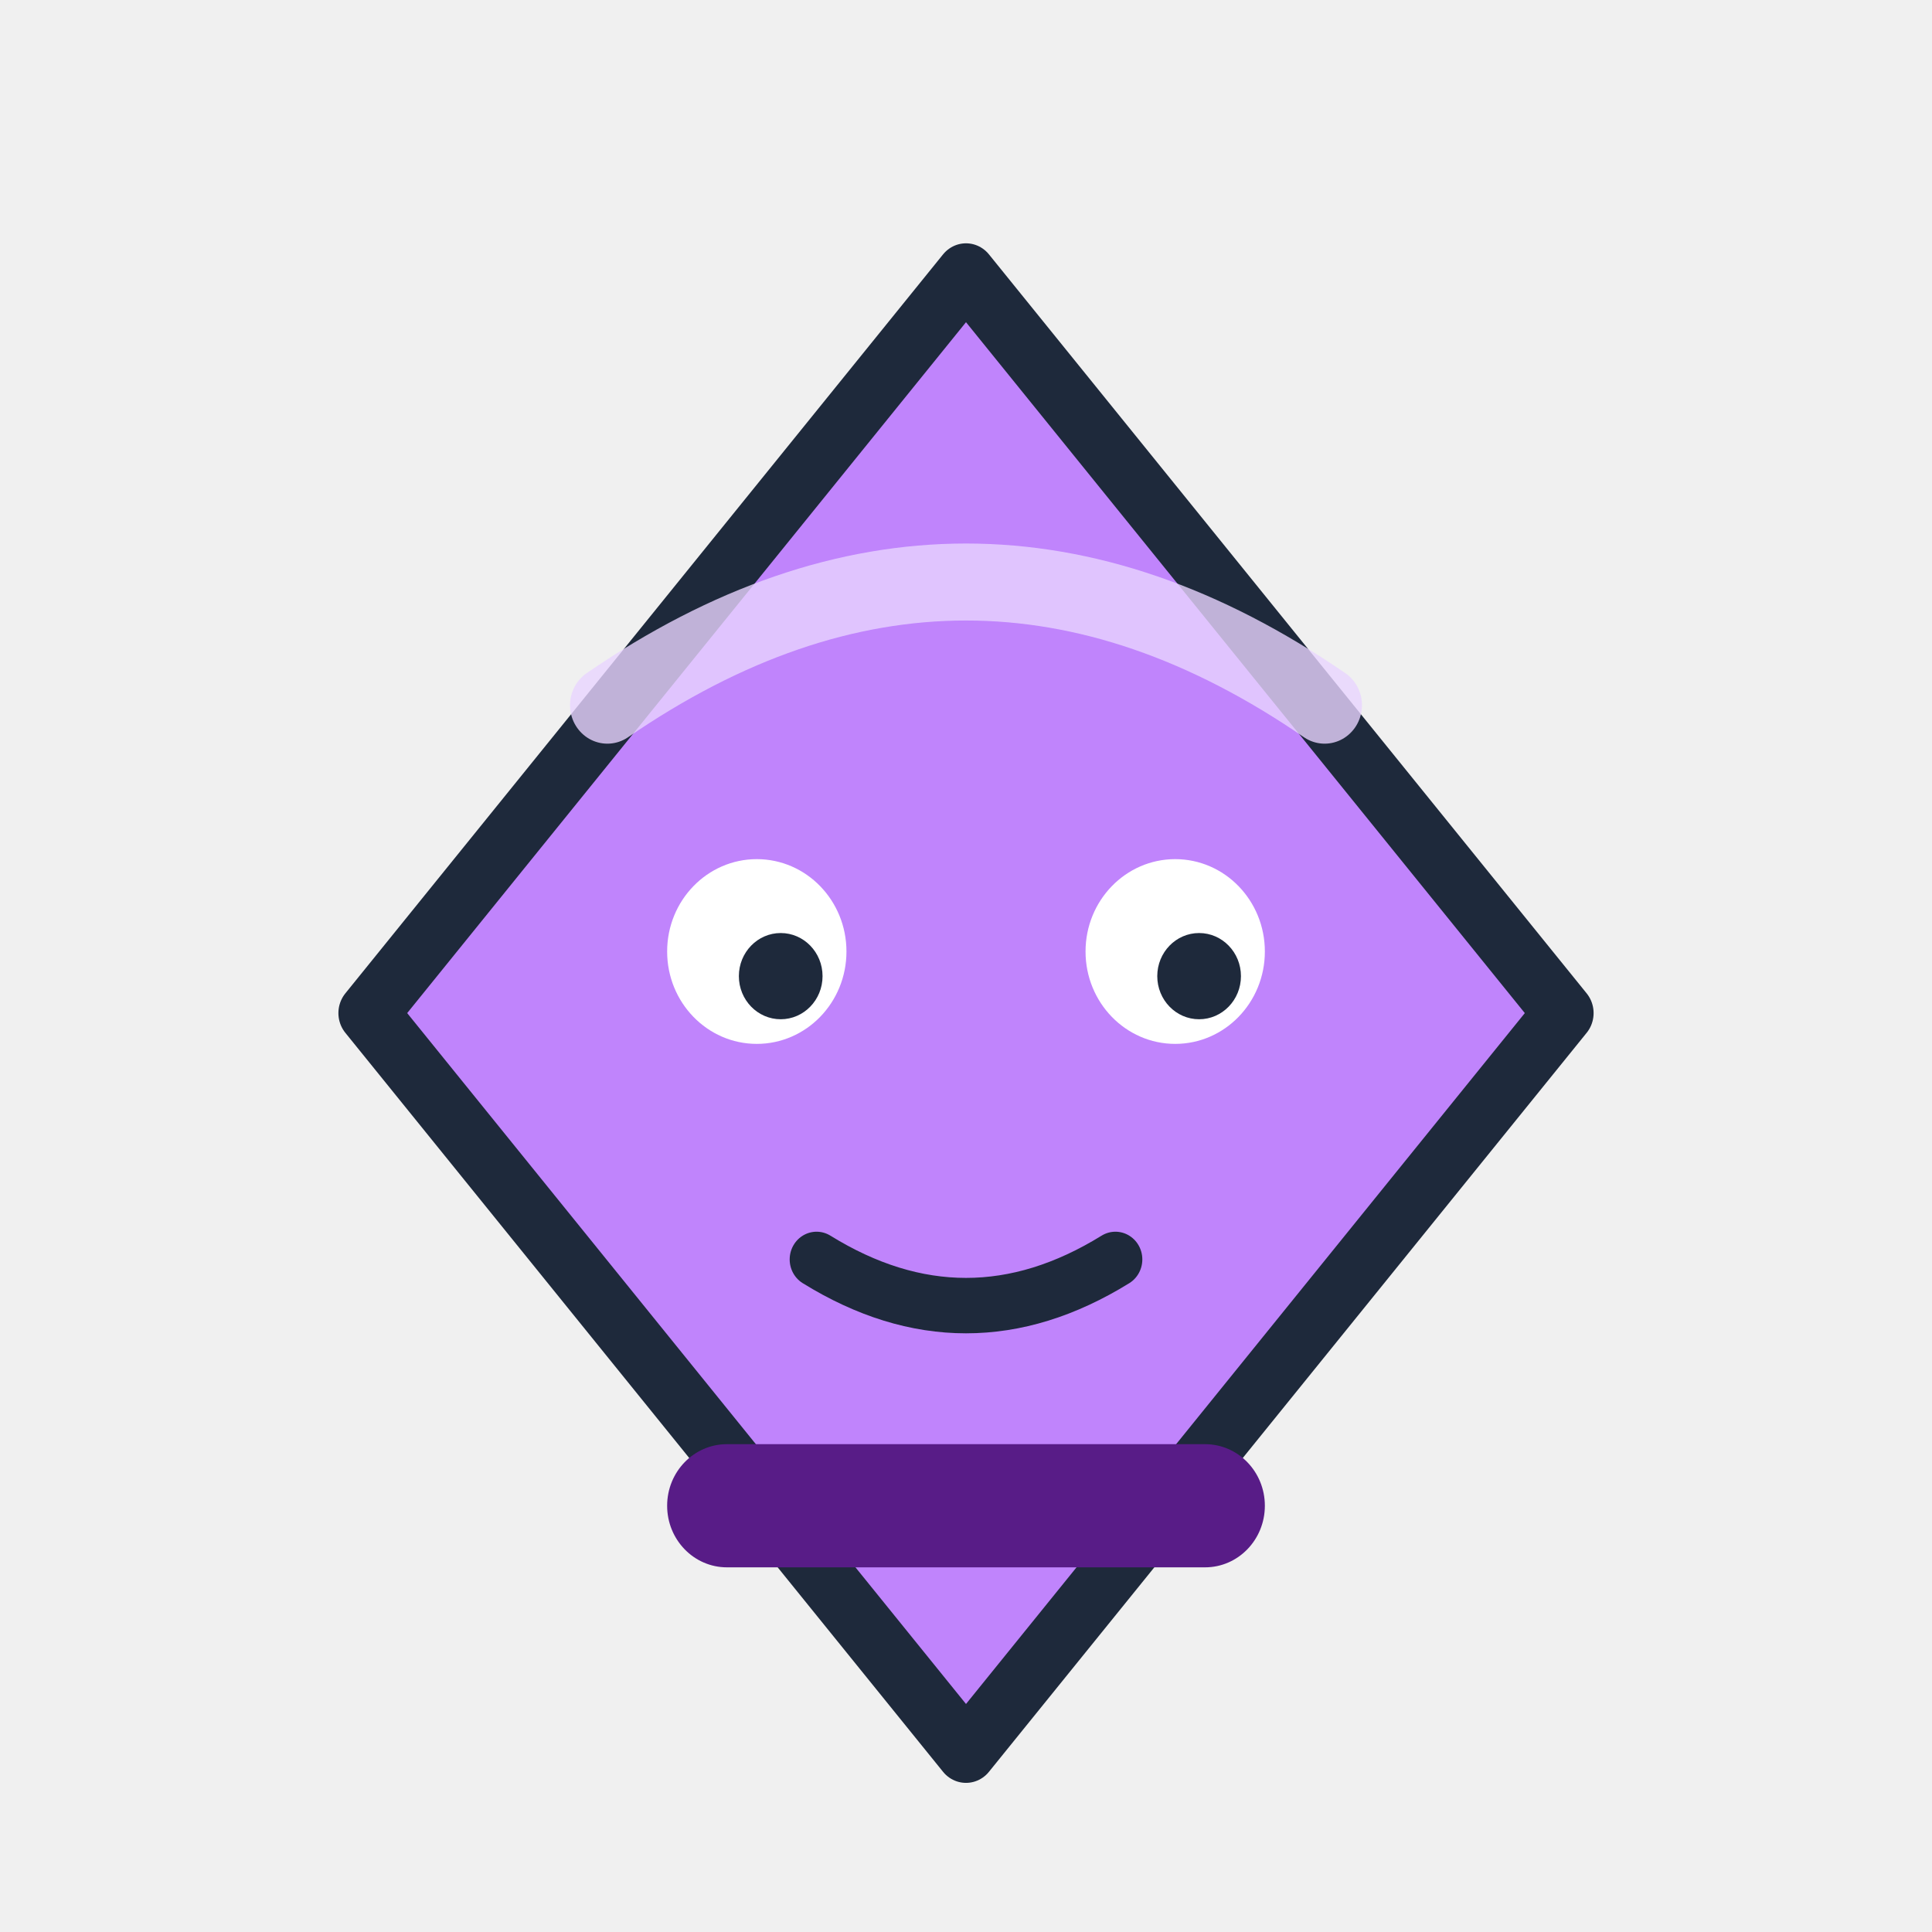
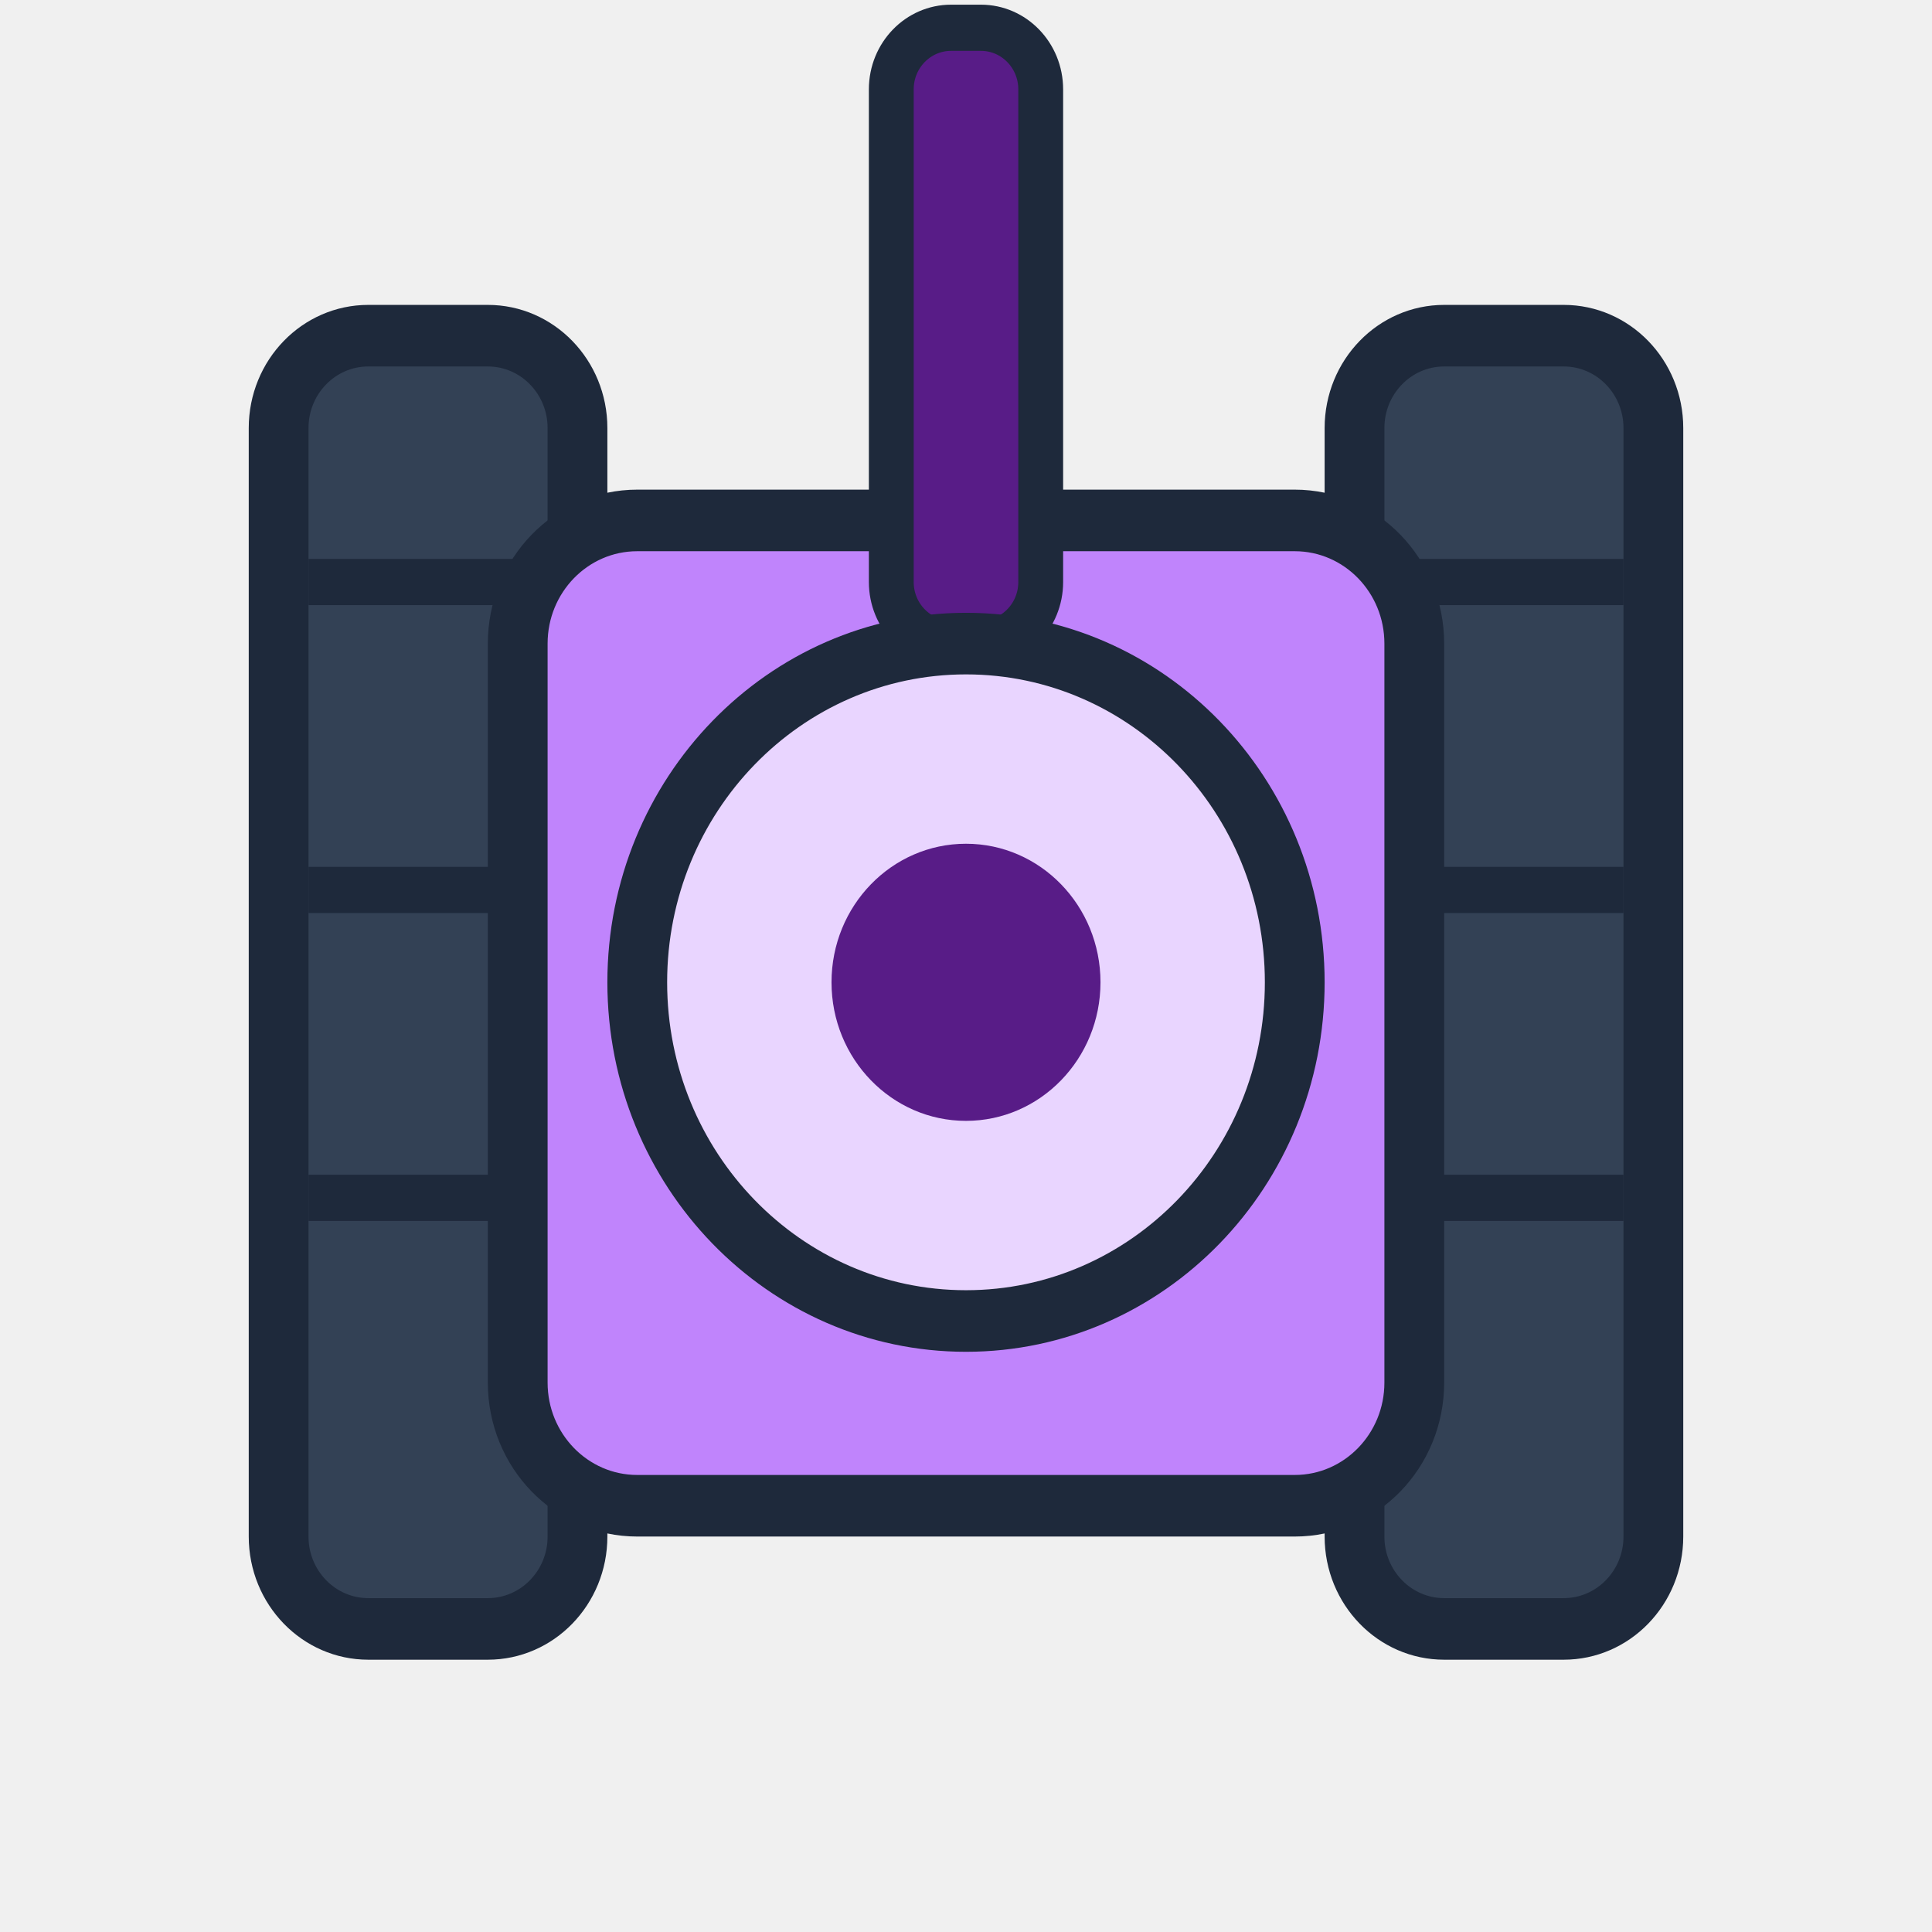
<svg xmlns="http://www.w3.org/2000/svg" viewBox="0 0 64 64" width="64" height="64">
  <g transform="translate(32 56) scale(0.99 1.02) translate(-32 -56)">
    <g id="unit-tank">
-       <polygon points="32,10 52,34 32,58 12,34" fill="#C084FC" stroke="#1E293B" stroke-width="2" stroke-linejoin="round" />
-       <path d="M 20 24 Q 32 16 44 24" fill="none" stroke="#E9D5FF" stroke-width="2.5" stroke-linecap="round" opacity="0.8" />
-       <circle cx="25" cy="32" r="3" fill="#FFFFFF" />
-       <circle cx="25.8" cy="32.8" r="1.4" fill="#1E293B" />
-       <circle cx="39" cy="32" r="3" fill="#FFFFFF" />
-       <circle cx="39.8" cy="32.8" r="1.4" fill="#1E293B" />
-       <path d="M 27 42 Q 32 45 37 42" fill="none" stroke="#1E293B" stroke-width="1.8" stroke-linecap="round" />
-       <rect x="22" y="48" width="20" height="4" rx="2" fill="#581C87" />
+       <rect x="9" y="12" width="10" height="42" rx="3" fill="#334155" stroke="#1E293B" stroke-width="2" />
+       <line x1="10" y1="20" x2="18" y2="20" stroke="#1E293B" stroke-width="1.5" />
+       <line x1="10" y1="30" x2="18" y2="30" stroke="#1E293B" stroke-width="1.5" />
+       <line x1="10" y1="40" x2="18" y2="40" stroke="#1E293B" stroke-width="1.5" />
+       <rect x="45" y="12" width="10" height="42" rx="3" fill="#334155" stroke="#1E293B" stroke-width="2" />
+       <line x1="46" y1="20" x2="54" y2="20" stroke="#1E293B" stroke-width="1.5" />
+       <line x1="46" y1="30" x2="54" y2="30" stroke="#1E293B" stroke-width="1.5" />
+       <line x1="46" y1="40" x2="54" y2="40" stroke="#1E293B" stroke-width="1.5" />
+       <rect x="17" y="18" width="30" height="32" rx="4" fill="#C084FC" stroke="#1E293B" stroke-width="2" />
+       <rect x="29.5" y="2" width="5" height="20" rx="2" fill="#581C87" stroke="#1E293B" stroke-width="1.5" />
+       <circle cx="32" cy="33" r="11" fill="#E9D5FF" stroke="#1E293B" stroke-width="2" />
+       <circle cx="32" cy="33" r="4.5" fill="#581C87" />
    </g>
  </g>
</svg>
